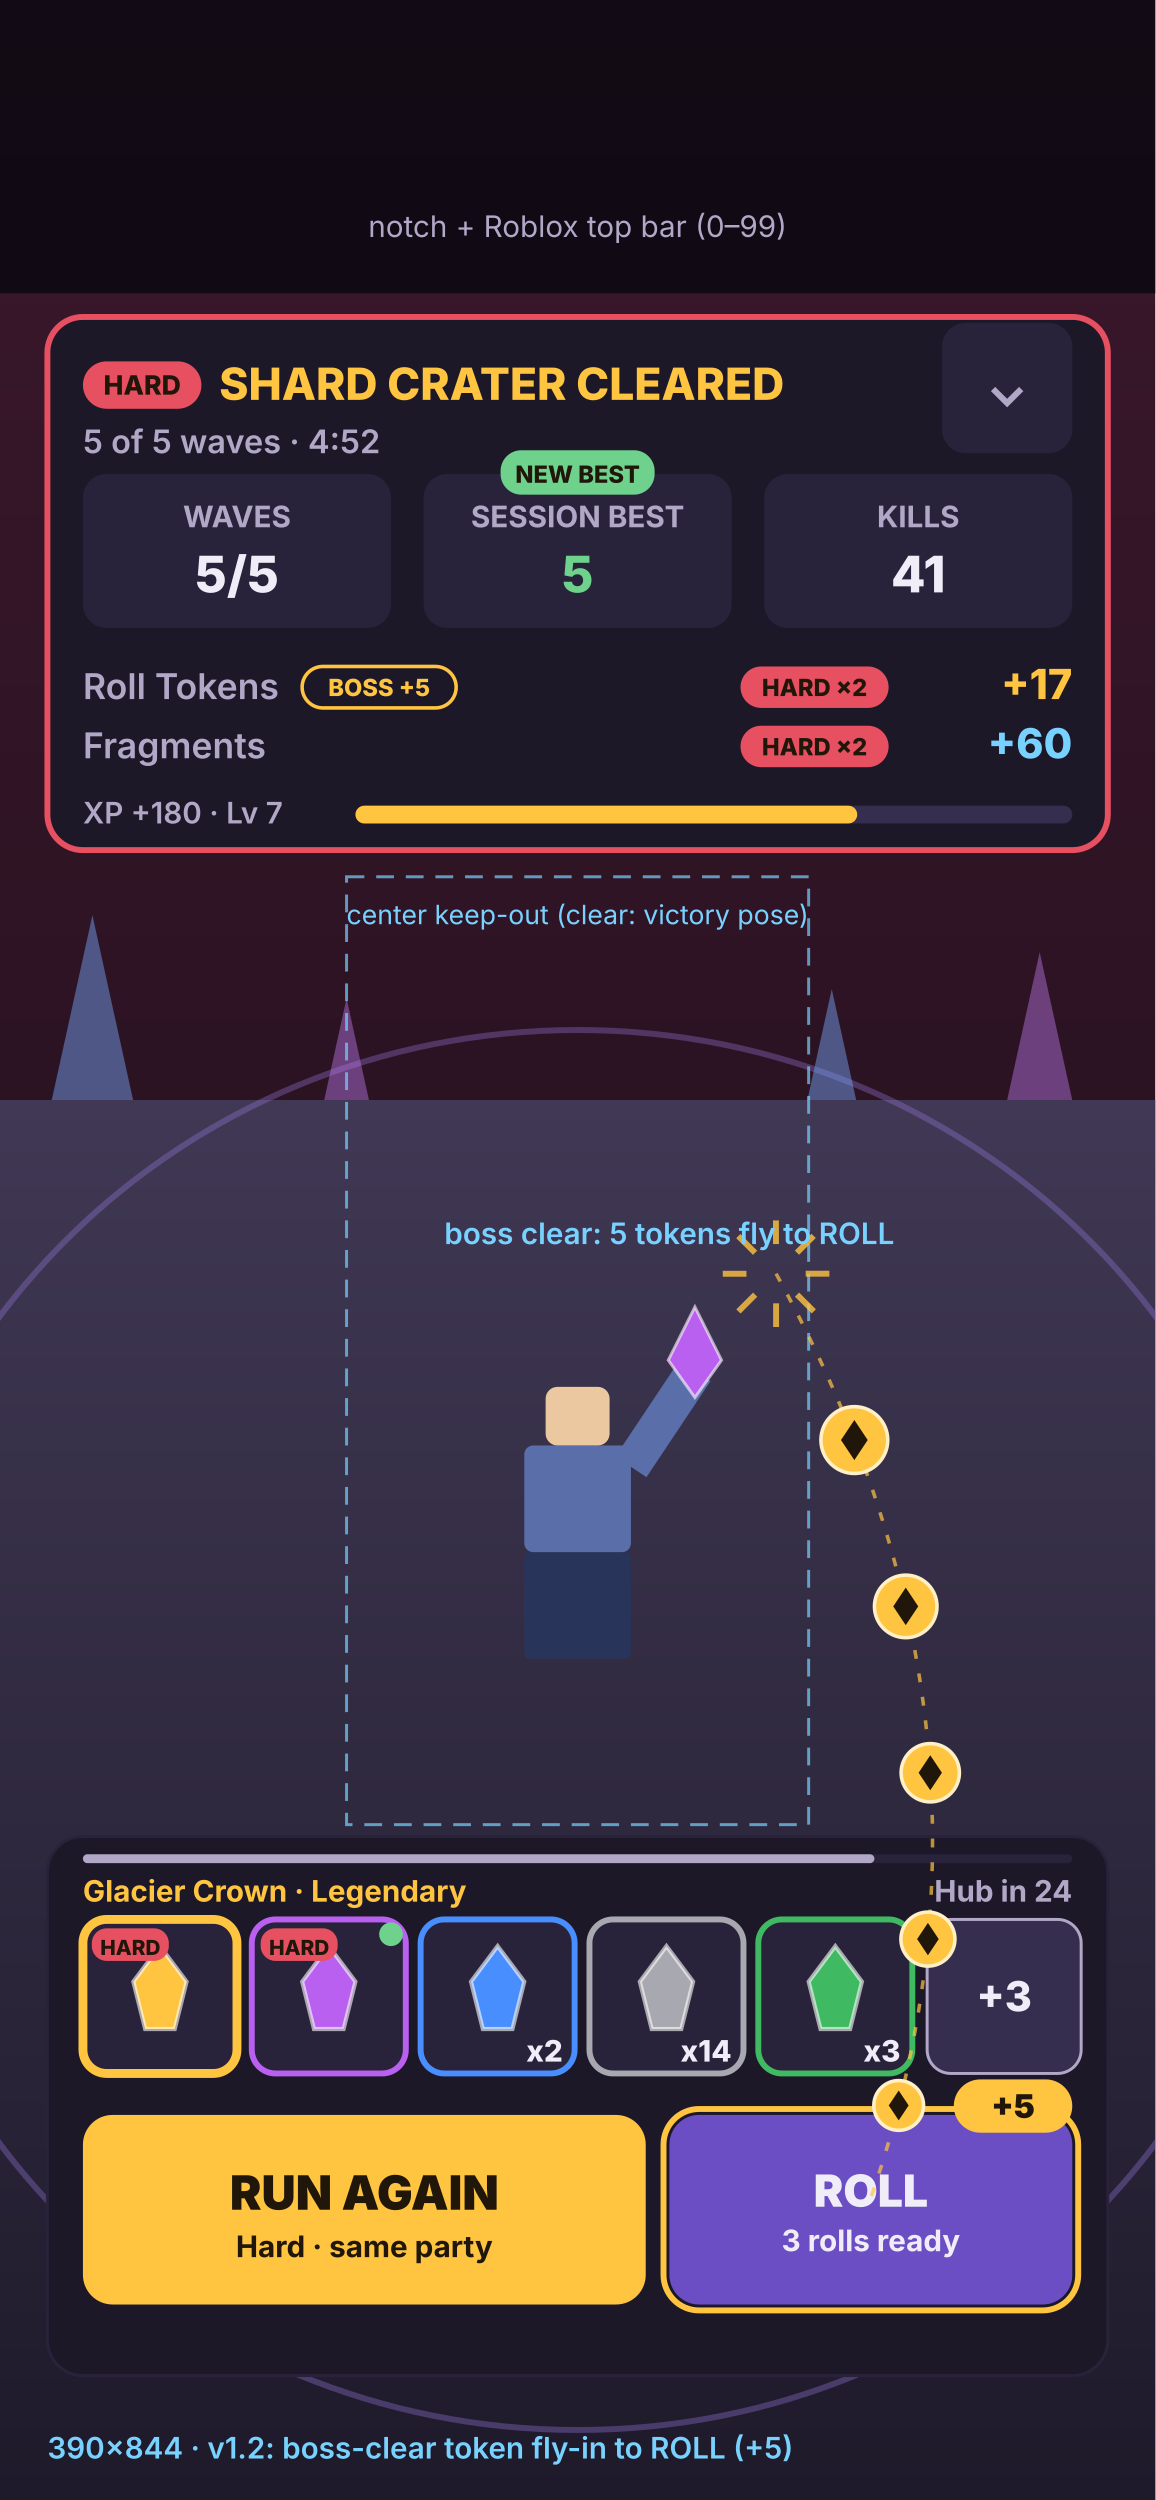
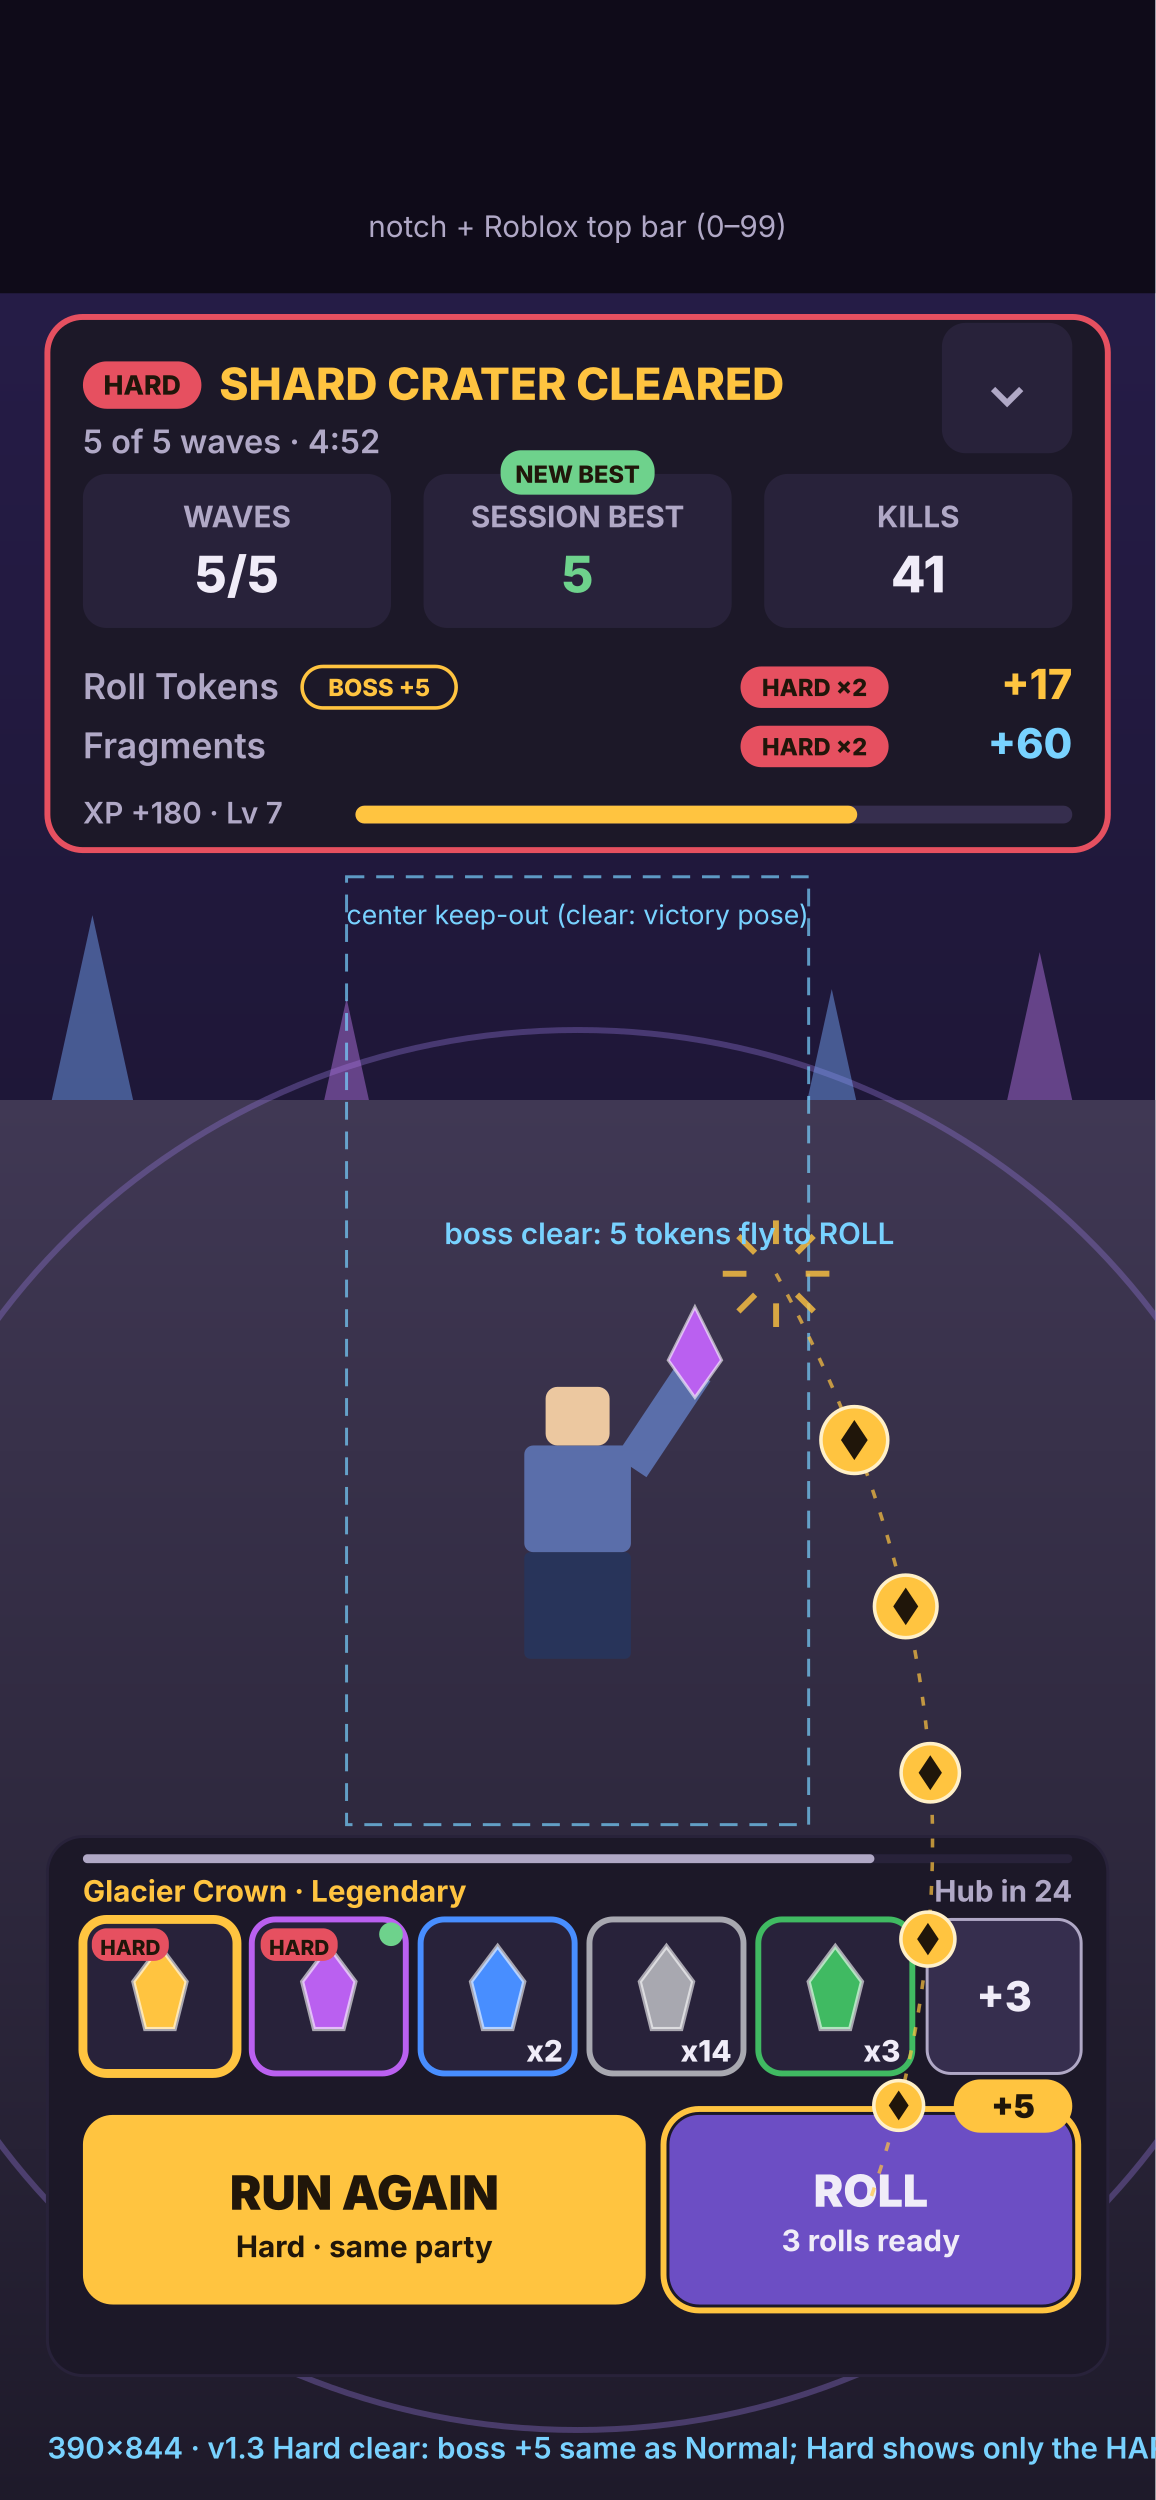
<svg xmlns="http://www.w3.org/2000/svg" width="390" height="844" viewBox="0 0 390 844">
  <defs>
    <linearGradient id="asky" x1="0" y1="0" x2="0" y2="1">
-       <stop offset="0" stop-color="rgb(60,24,44)" />
-       <stop offset="1" stop-color="rgb(22,12,22)" />
+       <stop offset="0" stop-color="rgb(40,30,76)" />
+       <stop offset="1" stop-color="rgb(18,14,30)" />
    </linearGradient>
    <linearGradient id="agnd" x1="0" y1="0" x2="0" y2="1">
      <stop offset="0" stop-color="rgb(64,56,84)" />
      <stop offset="1" stop-color="rgb(30,26,42)" />
    </linearGradient>
  </defs>
  <rect x="0" y="0" width="390" height="844" rx="0" fill="url(#asky)" />
  <polygon points="0,371.36 390,371.36 390,844 0,844" fill="url(#agnd)" />
  <ellipse cx="195.0" cy="584.048" rx="241.8" ry="236.32" fill="none" stroke="rgb(150,120,220)" stroke-opacity="0.35" stroke-width="2" />
  <polygon points="31.2,308.96 44.928,371.36 17.472,371.36" fill="rgb(120,170,255)" opacity="0.45" />
  <polygon points="351.0,321.44 361.982,371.36 340.018,371.36" fill="rgb(186,120,232)" opacity="0.45" />
  <polygon points="117.0,337.04 124.55,371.36 109.45,371.36" fill="rgb(186,120,232)" opacity="0.45" />
  <polygon points="280.8,333.92 289.037,371.36 272.563,371.36" fill="rgb(120,170,255)" opacity="0.45" />
  <rect x="177.0" y="524.0" width="36.0" height="36.0" rx="2" fill="rgb(40,52,90)" />
  <rect x="177.0" y="488.0" width="36.0" height="36.0" rx="3" fill="rgb(90,110,170)" />
  <rect x="184.2" y="468.2" width="21.6" height="19.8" rx="4" fill="rgb(236,200,160)" />
  <line x1="213.0" y1="495.2" x2="234.6" y2="462.8" stroke="rgb(90,110,170)" stroke-width="12.6" />
  <polygon points="234.6,441.2 243.6,459.2 234.6,471.8 225.6,459.2" fill="rgb(186,96,240)" stroke="white" stroke-opacity="0.6" />
  <rect x="0" y="0" width="390" height="99" rx="0" fill="rgb(10,8,16)" opacity="0.85" />
  <text x="195" y="80" font-family="'Builder Sans','BuilderSans','Inter','Segoe UI',Arial,sans-serif" font-size="10" font-weight="400" fill="rgb(176,168,198)" text-anchor="middle">notch + Roblox top bar (0–99)</text>
  <rect x="117" y="296" width="156" height="320" rx="0" fill="none" stroke="rgb(120,210,255)" stroke-width="1" stroke-dasharray="6 4" stroke-opacity="0.7" />
  <text x="195" y="312" font-family="'Builder Sans','BuilderSans','Inter','Segoe UI',Arial,sans-serif" font-size="9" font-weight="400" fill="rgb(120,210,255)" text-anchor="middle">center keep-out (clear: victory pose)</text>
  <rect x="16" y="107" width="358" height="180" rx="12" fill="rgb(28,24,40)" stroke="rgb(230,80,96)" stroke-width="2" />
  <rect x="28" y="122" width="40" height="16" rx="8.0" fill="rgb(230,80,96)" />
  <text x="48.0" y="133.24" font-family="'Builder Sans','BuilderSans','Inter','Segoe UI',Arial,sans-serif" font-size="9" font-weight="800" fill="rgb(32,22,10)" text-anchor="middle">HARD</text>
  <text x="74" y="135" font-family="'Builder Sans','BuilderSans','Inter','Segoe UI',Arial,sans-serif" font-size="15" font-weight="800" fill="rgb(255,196,64)" text-anchor="start">SHARD CRATER CLEARED</text>
  <text x="28" y="153" font-family="'Builder Sans','BuilderSans','Inter','Segoe UI',Arial,sans-serif" font-size="11" font-weight="600" fill="rgb(176,168,198)" text-anchor="start">5 of 5 waves · 4:52</text>
  <rect x="318" y="109" width="44" height="44" rx="8" fill="rgb(40,34,58)" />
  <text x="340.0" y="137.3" font-family="'Builder Sans','BuilderSans','Inter','Segoe UI',Arial,sans-serif" font-size="18" font-weight="700" fill="rgb(176,168,198)" text-anchor="middle">⌄</text>
  <rect x="28" y="160" width="104" height="52" rx="8" fill="rgb(40,34,58)" />
  <text x="80.0" y="178" font-family="'Builder Sans','BuilderSans','Inter','Segoe UI',Arial,sans-serif" font-size="10" font-weight="700" fill="rgb(176,168,198)" text-anchor="middle">WAVES</text>
  <text x="80.0" y="200" font-family="'Builder Sans','BuilderSans','Inter','Segoe UI',Arial,sans-serif" font-size="17" font-weight="800" fill="rgb(240,236,248)" text-anchor="middle">5/5</text>
  <rect x="143" y="160" width="104" height="52" rx="8" fill="rgb(40,34,58)" />
  <text x="195.0" y="178" font-family="'Builder Sans','BuilderSans','Inter','Segoe UI',Arial,sans-serif" font-size="10" font-weight="700" fill="rgb(176,168,198)" text-anchor="middle">SESSION BEST</text>
  <text x="195.0" y="200" font-family="'Builder Sans','BuilderSans','Inter','Segoe UI',Arial,sans-serif" font-size="17" font-weight="800" fill="rgb(110,210,140)" text-anchor="middle">5</text>
  <rect x="169.0" y="152" width="52" height="15" rx="7" fill="rgb(110,210,140)" />
  <text x="195.0" y="163" font-family="'Builder Sans','BuilderSans','Inter','Segoe UI',Arial,sans-serif" font-size="8" font-weight="800" fill="rgb(32,22,10)" text-anchor="middle">NEW BEST</text>
  <rect x="258" y="160" width="104" height="52" rx="8" fill="rgb(40,34,58)" />
  <text x="310.0" y="178" font-family="'Builder Sans','BuilderSans','Inter','Segoe UI',Arial,sans-serif" font-size="10" font-weight="700" fill="rgb(176,168,198)" text-anchor="middle">KILLS</text>
  <text x="310.0" y="200" font-family="'Builder Sans','BuilderSans','Inter','Segoe UI',Arial,sans-serif" font-size="17" font-weight="800" fill="rgb(240,236,248)" text-anchor="middle">41</text>
  <text x="28" y="236" font-family="'Builder Sans','BuilderSans','Inter','Segoe UI',Arial,sans-serif" font-size="12" font-weight="600" fill="rgb(176,168,198)" text-anchor="start">Roll Tokens</text>
  <text x="362" y="236" font-family="'Builder Sans','BuilderSans','Inter','Segoe UI',Arial,sans-serif" font-size="14" font-weight="800" fill="rgb(255,196,64)" text-anchor="end">+17</text>
  <rect x="102" y="225" width="52" height="14" rx="7" fill="none" stroke="rgb(255,196,64)" stroke-width="1.2" />
  <text x="128" y="235" font-family="'Builder Sans','BuilderSans','Inter','Segoe UI',Arial,sans-serif" font-size="8" font-weight="800" fill="rgb(255,196,64)" text-anchor="middle">BOSS +5</text>
  <rect x="250" y="225" width="50" height="14" rx="7" fill="rgb(230,80,96)" />
  <text x="275" y="235" font-family="'Builder Sans','BuilderSans','Inter','Segoe UI',Arial,sans-serif" font-size="8" font-weight="800" fill="rgb(32,22,10)" text-anchor="middle">HARD ×2</text>
  <text x="28" y="256" font-family="'Builder Sans','BuilderSans','Inter','Segoe UI',Arial,sans-serif" font-size="12" font-weight="600" fill="rgb(176,168,198)" text-anchor="start">Fragments</text>
  <text x="362" y="256" font-family="'Builder Sans','BuilderSans','Inter','Segoe UI',Arial,sans-serif" font-size="14" font-weight="800" fill="rgb(120,210,255)" text-anchor="end">+60</text>
  <rect x="250" y="245" width="50" height="14" rx="7" fill="rgb(230,80,96)" />
  <text x="275" y="255" font-family="'Builder Sans','BuilderSans','Inter','Segoe UI',Arial,sans-serif" font-size="8" font-weight="800" fill="rgb(32,22,10)" text-anchor="middle">HARD ×2</text>
  <text x="28" y="278" font-family="'Builder Sans','BuilderSans','Inter','Segoe UI',Arial,sans-serif" font-size="10" font-weight="600" fill="rgb(176,168,198)" text-anchor="start">XP +180 · Lv 7</text>
  <rect x="120" y="272" width="242" height="6" rx="3.0" fill="rgb(54,46,78)" />
  <rect x="120" y="272" width="169.4" height="6" rx="3.0" fill="rgb(255,196,64)" />
  <rect x="16" y="620" width="358" height="182" rx="12" fill="rgb(28,24,40)" stroke="rgb(40,34,58)" stroke-width="1" />
  <rect x="28" y="626" width="334" height="3" rx="1.5" fill="rgb(40,34,58)" />
  <rect x="28" y="626" width="267.2" height="3" rx="1.5" fill="rgb(176,168,198)" />
  <text x="28" y="642" font-family="'Builder Sans','BuilderSans','Inter','Segoe UI',Arial,sans-serif" font-size="10" font-weight="700" fill="rgb(255,196,64)" text-anchor="start">Glacier Crown · Legendary</text>
  <text x="362" y="642" font-family="'Builder Sans','BuilderSans','Inter','Segoe UI',Arial,sans-serif" font-size="10" font-weight="700" fill="rgb(176,168,198)" text-anchor="end">Hub in 24</text>
  <rect x="28" y="648" width="52" height="52" rx="8" fill="rgb(40,34,58)" stroke="rgb(255,196,64)" stroke-width="3" />
  <g transform="translate(54.0,672.0) scale(1.0)">
    <polygon points="0,-15 9,-3 5,13 -5,13 -9,-3" fill="rgb(255,196,64)" stroke="white" stroke-opacity="0.6" stroke-width="1.4" />
  </g>
  <rect x="31" y="651" width="26" height="11" rx="5" fill="rgb(230,80,96)" />
  <text x="44" y="660" font-family="'Builder Sans','BuilderSans','Inter','Segoe UI',Arial,sans-serif" font-size="7" font-weight="800" fill="rgb(32,22,10)" text-anchor="middle">HARD</text>
  <rect x="85" y="648" width="52" height="52" rx="8" fill="rgb(40,34,58)" stroke="rgb(186,96,240)" stroke-width="2" />
  <g transform="translate(111.0,672.0) scale(1.0)">
    <polygon points="0,-15 9,-3 5,13 -5,13 -9,-3" fill="rgb(186,96,240)" stroke="white" stroke-opacity="0.6" stroke-width="1.4" />
  </g>
  <rect x="88" y="651" width="26" height="11" rx="5" fill="rgb(230,80,96)" />
  <text x="101" y="660" font-family="'Builder Sans','BuilderSans','Inter','Segoe UI',Arial,sans-serif" font-size="7" font-weight="800" fill="rgb(32,22,10)" text-anchor="middle">HARD</text>
  <circle cx="132" cy="653" r="4" fill="rgb(110,210,140)" />
  <rect x="142" y="648" width="52" height="52" rx="8" fill="rgb(40,34,58)" stroke="rgb(72,142,255)" stroke-width="2" />
  <g transform="translate(168.0,672.0) scale(1.0)">
    <polygon points="0,-15 9,-3 5,13 -5,13 -9,-3" fill="rgb(72,142,255)" stroke="white" stroke-opacity="0.6" stroke-width="1.4" />
  </g>
  <text x="190" y="696" font-family="'Builder Sans','BuilderSans','Inter','Segoe UI',Arial,sans-serif" font-size="10" font-weight="800" fill="rgb(240,236,248)" text-anchor="end">x2</text>
  <rect x="199" y="648" width="52" height="52" rx="8" fill="rgb(40,34,58)" stroke="rgb(168,168,176)" stroke-width="2" />
  <g transform="translate(225.0,672.0) scale(1.0)">
    <polygon points="0,-15 9,-3 5,13 -5,13 -9,-3" fill="rgb(168,168,176)" stroke="white" stroke-opacity="0.6" stroke-width="1.4" />
  </g>
  <text x="247" y="696" font-family="'Builder Sans','BuilderSans','Inter','Segoe UI',Arial,sans-serif" font-size="10" font-weight="800" fill="rgb(240,236,248)" text-anchor="end">x14</text>
  <rect x="256" y="648" width="52" height="52" rx="8" fill="rgb(40,34,58)" stroke="rgb(64,186,98)" stroke-width="2" />
  <g transform="translate(282.0,672.0) scale(1.0)">
    <polygon points="0,-15 9,-3 5,13 -5,13 -9,-3" fill="rgb(64,186,98)" stroke="white" stroke-opacity="0.6" stroke-width="1.4" />
  </g>
  <text x="304" y="696" font-family="'Builder Sans','BuilderSans','Inter','Segoe UI',Arial,sans-serif" font-size="10" font-weight="800" fill="rgb(240,236,248)" text-anchor="end">x3</text>
  <rect x="313" y="648" width="52" height="52" rx="8" fill="rgb(54,46,78)" stroke="rgb(176,168,198)" stroke-width="1" />
  <text x="339.0" y="679.0" font-family="'Builder Sans','BuilderSans','Inter','Segoe UI',Arial,sans-serif" font-size="14" font-weight="800" fill="rgb(240,236,248)" text-anchor="middle">+3</text>
  <rect x="28" y="714" width="190" height="64" rx="10" fill="rgb(255,196,64)" />
  <text x="123.0" y="746.0" font-family="'Builder Sans','BuilderSans','Inter','Segoe UI',Arial,sans-serif" font-size="16" font-weight="900" fill="rgb(32,22,10)" text-anchor="middle">RUN AGAIN</text>
  <text x="123.0" y="762.0" font-family="'Builder Sans','BuilderSans','Inter','Segoe UI',Arial,sans-serif" font-size="10" font-weight="700" fill="rgb(32,22,10)" text-anchor="middle">Hard · same party</text>
  <rect x="224" y="712" width="140" height="68" rx="12" fill="none" stroke="rgb(255,196,64)" stroke-width="2" />
  <rect x="226" y="714" width="136" height="64" rx="10" fill="rgb(108,78,196)" />
  <text x="294.0" y="745.0" font-family="'Builder Sans','BuilderSans','Inter','Segoe UI',Arial,sans-serif" font-size="15" font-weight="900" fill="rgb(240,236,248)" text-anchor="middle">ROLL</text>
  <text x="294.0" y="760.0" font-family="'Builder Sans','BuilderSans','Inter','Segoe UI',Arial,sans-serif" font-size="10" font-weight="700" fill="rgb(240,236,248)" text-anchor="middle">3 rolls ready</text>
  <rect x="322" y="702" width="40" height="18" rx="9" fill="rgb(255,196,64)" />
  <text x="342" y="715" font-family="'Builder Sans','BuilderSans','Inter','Segoe UI',Arial,sans-serif" font-size="11" font-weight="900" fill="rgb(32,22,10)" text-anchor="middle">+5</text>
  <path d="M262,430 Q348.0,586.0 294,742" fill="none" stroke="rgb(255,196,64)" stroke-width="1.2" stroke-dasharray="3 5" opacity="0.7" />
  <line x1="272.0" y1="430.0" x2="280.0" y2="430.0" stroke="rgb(255,196,64)" stroke-width="2" opacity="0.8" />
  <line x1="269.074" y1="437.068" x2="274.733" y2="442.723" stroke="rgb(255,196,64)" stroke-width="2" opacity="0.8" />
  <line x1="262.008" y1="440" x2="262.014" y2="448" stroke="rgb(255,196,64)" stroke-width="2" opacity="0.8" />
  <line x1="254.937" y1="437.08" x2="249.287" y2="442.743" stroke="rgb(255,196,64)" stroke-width="2" opacity="0.8" />
  <line x1="252" y1="430.016" x2="244" y2="430.029" stroke="rgb(255,196,64)" stroke-width="2" opacity="0.8" />
  <line x1="254.915" y1="422.943" x2="249.247" y2="417.297" stroke="rgb(255,196,64)" stroke-width="2" opacity="0.8" />
  <line x1="261.976" y1="420" x2="261.957" y2="412" stroke="rgb(255,196,64)" stroke-width="2" opacity="0.8" />
  <line x1="269.051" y1="422.909" x2="274.692" y2="417.237" stroke="rgb(255,196,64)" stroke-width="2" opacity="0.8" />
  <circle cx="288.424" cy="486.16" r="11.28" fill="rgb(255,196,64)" stroke="rgb(255,240,200)" stroke-width="1.2" />
  <polygon points="288.424,479.392 292.936,486.16 288.424,492.928 283.912,486.16" fill="rgb(32,22,10)" opacity="1" />
  <circle cx="305.776" cy="542.32" r="10.56" fill="rgb(255,196,64)" stroke="rgb(255,240,200)" stroke-width="1.2" />
  <polygon points="305.776,535.984 310,542.32 305.776,548.656 301.552,542.32" fill="rgb(32,22,10)" opacity="1" />
  <circle cx="314.056" cy="598.48" r="9.84" fill="rgb(255,196,64)" stroke="rgb(255,240,200)" stroke-width="1.2" />
  <polygon points="314.056,592.576 317.992,598.48 314.056,604.384 310.12,598.48" fill="rgb(32,22,10)" opacity="1" />
  <circle cx="313.264" cy="654.64" r="9.12" fill="rgb(255,196,64)" stroke="rgb(255,240,200)" stroke-width="1.2" />
  <polygon points="313.264,649.168 316.912,654.64 313.264,660.112 309.616,654.64" fill="rgb(32,22,10)" opacity="1" />
  <circle cx="303.4" cy="710.8" r="8.4" fill="rgb(255,196,64)" stroke="rgb(255,240,200)" stroke-width="1.2" />
  <polygon points="303.4,705.76 306.76,710.8 303.4,715.84 300.04,710.8" fill="rgb(32,22,10)" opacity="1" />
  <text x="150" y="420" font-family="'Builder Sans','BuilderSans','Inter','Segoe UI',Arial,sans-serif" font-size="10" font-weight="600" fill="rgb(120,210,255)" text-anchor="start">boss clear: 5 tokens fly to ROLL</text>
-   <text x="16" y="830" font-family="'Builder Sans','BuilderSans','Inter','Segoe UI',Arial,sans-serif" font-size="10" font-weight="600" fill="rgb(120,210,255)" text-anchor="start">390×844 · v1.2: boss-clear token fly-in to ROLL (+5)</text>
+   <text x="16" y="830" font-family="'Builder Sans','BuilderSans','Inter','Segoe UI',Arial,sans-serif" font-size="10" font-weight="600" fill="rgb(120,210,255)" text-anchor="start">390×844 · v1.3 Hard clear: boss +5 same as Normal; Hard shows only the HARD badge</text>
</svg>
